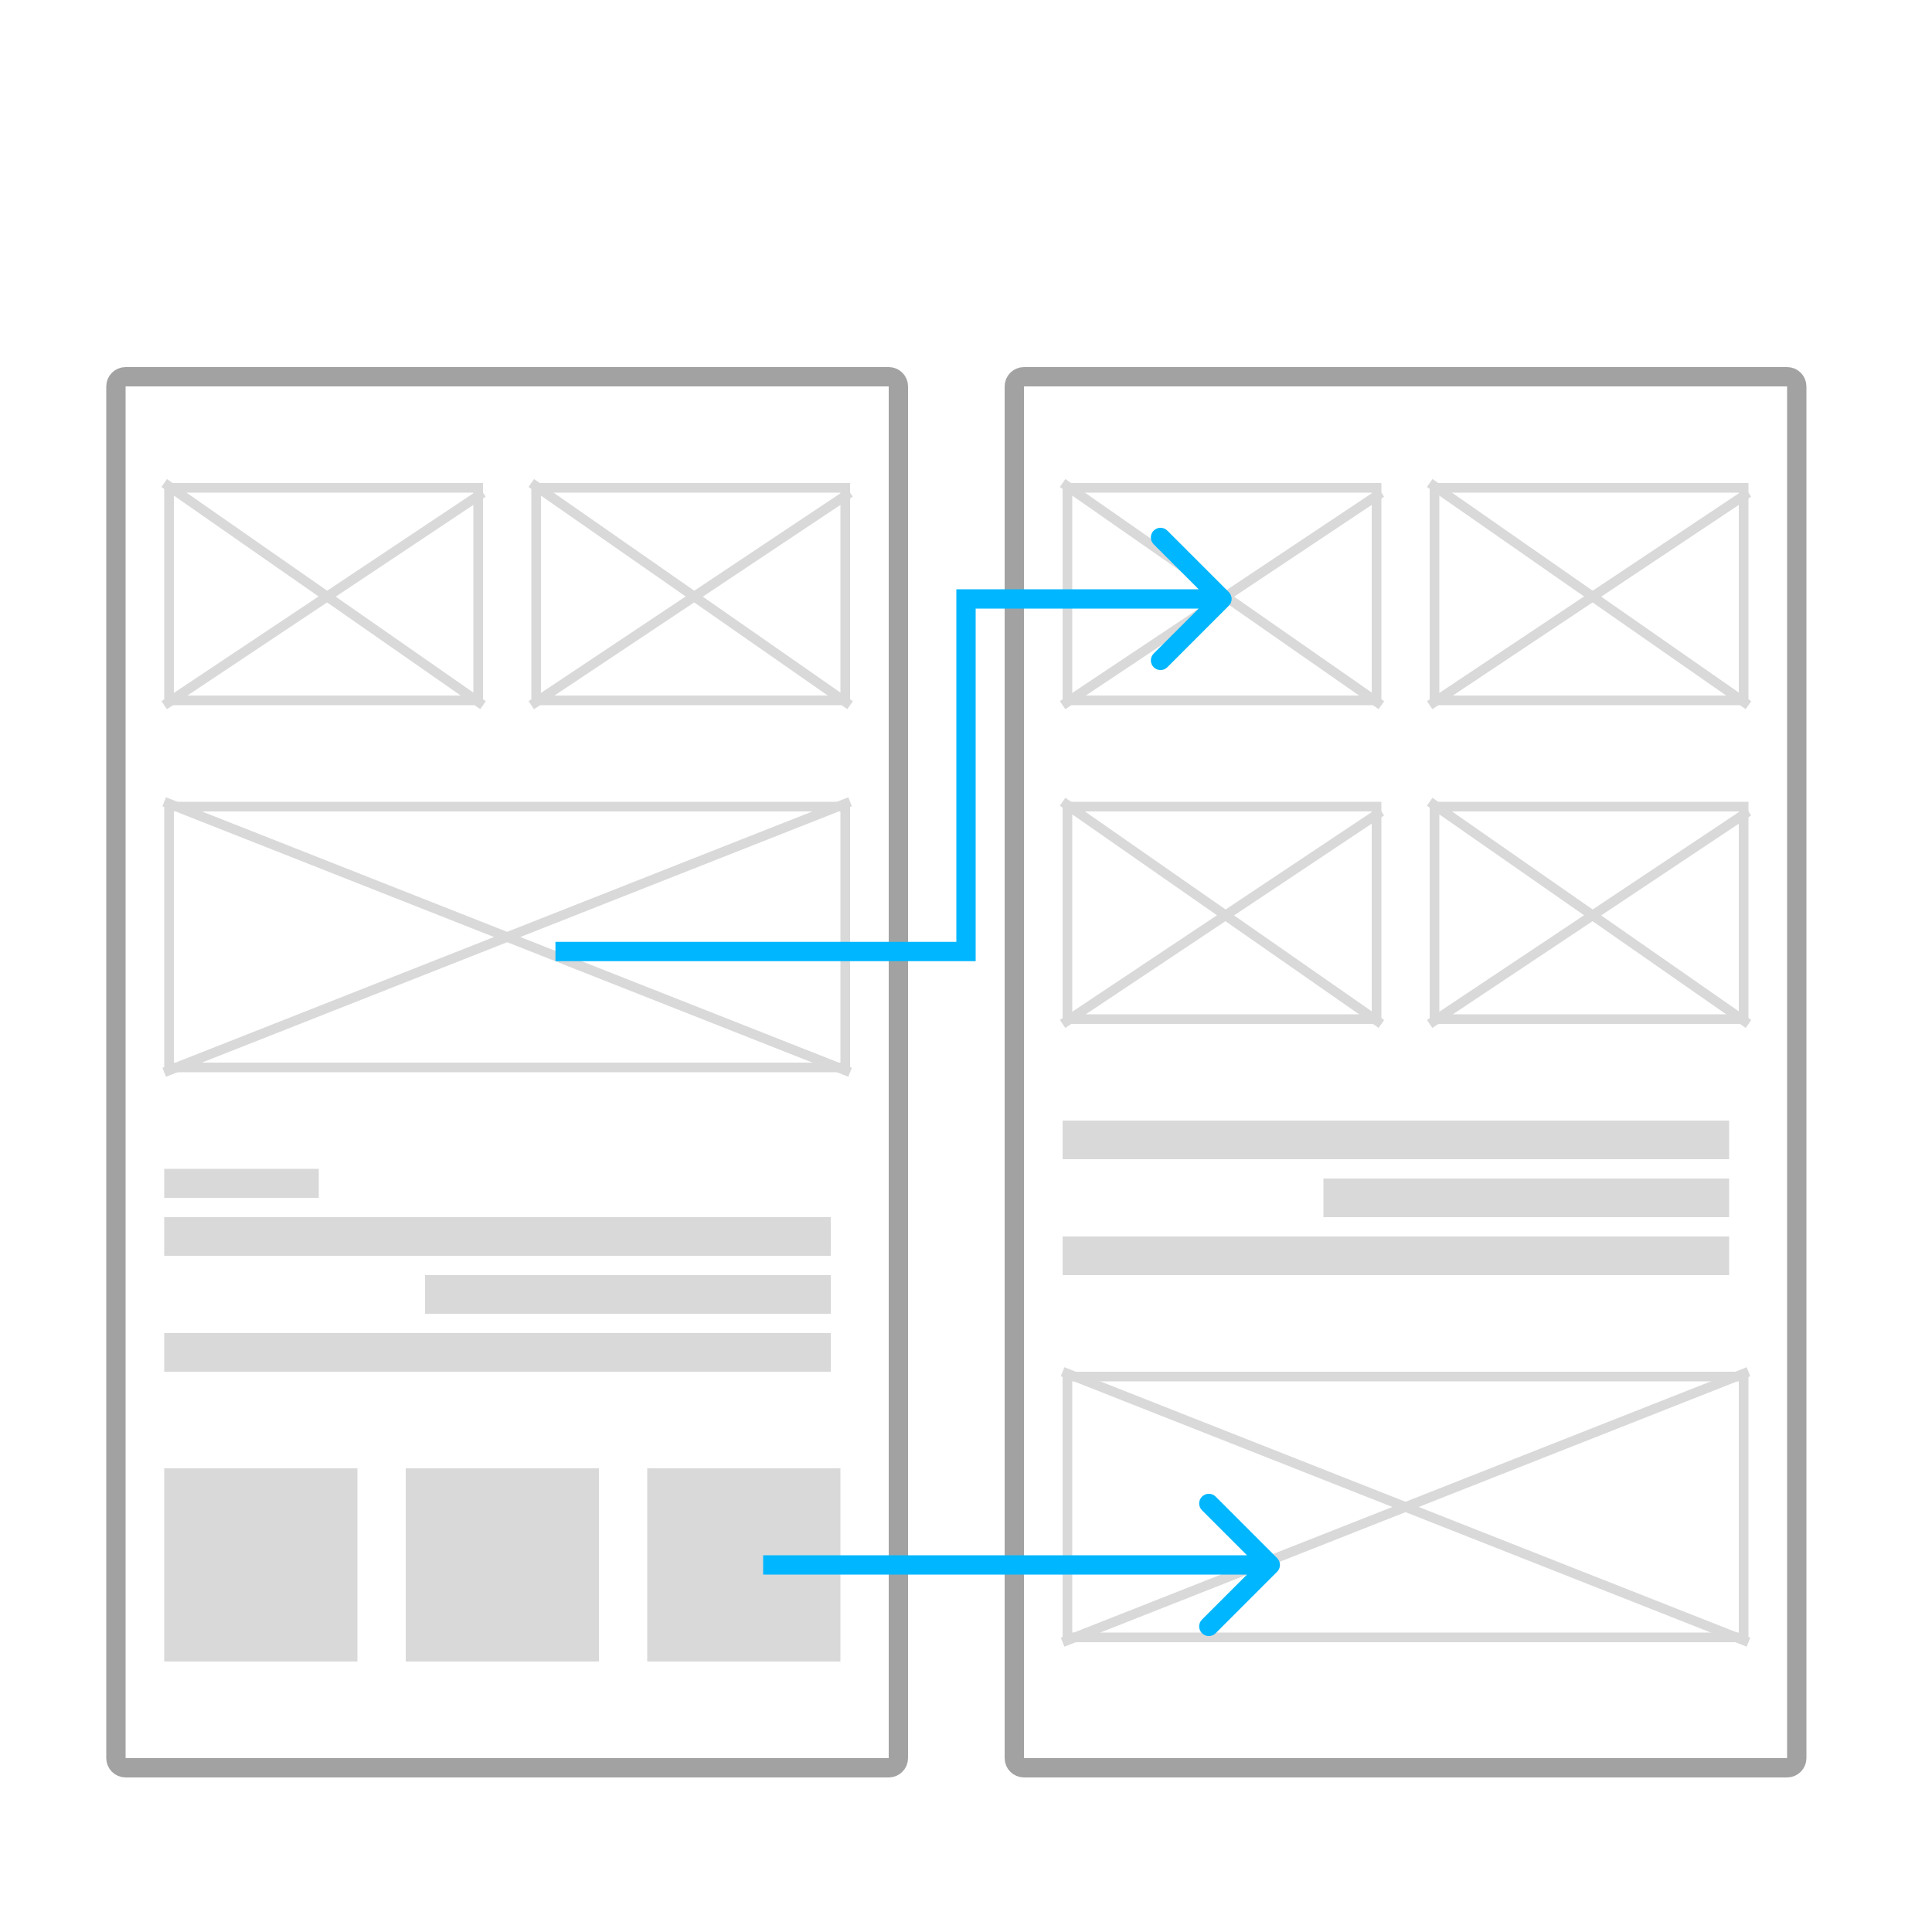
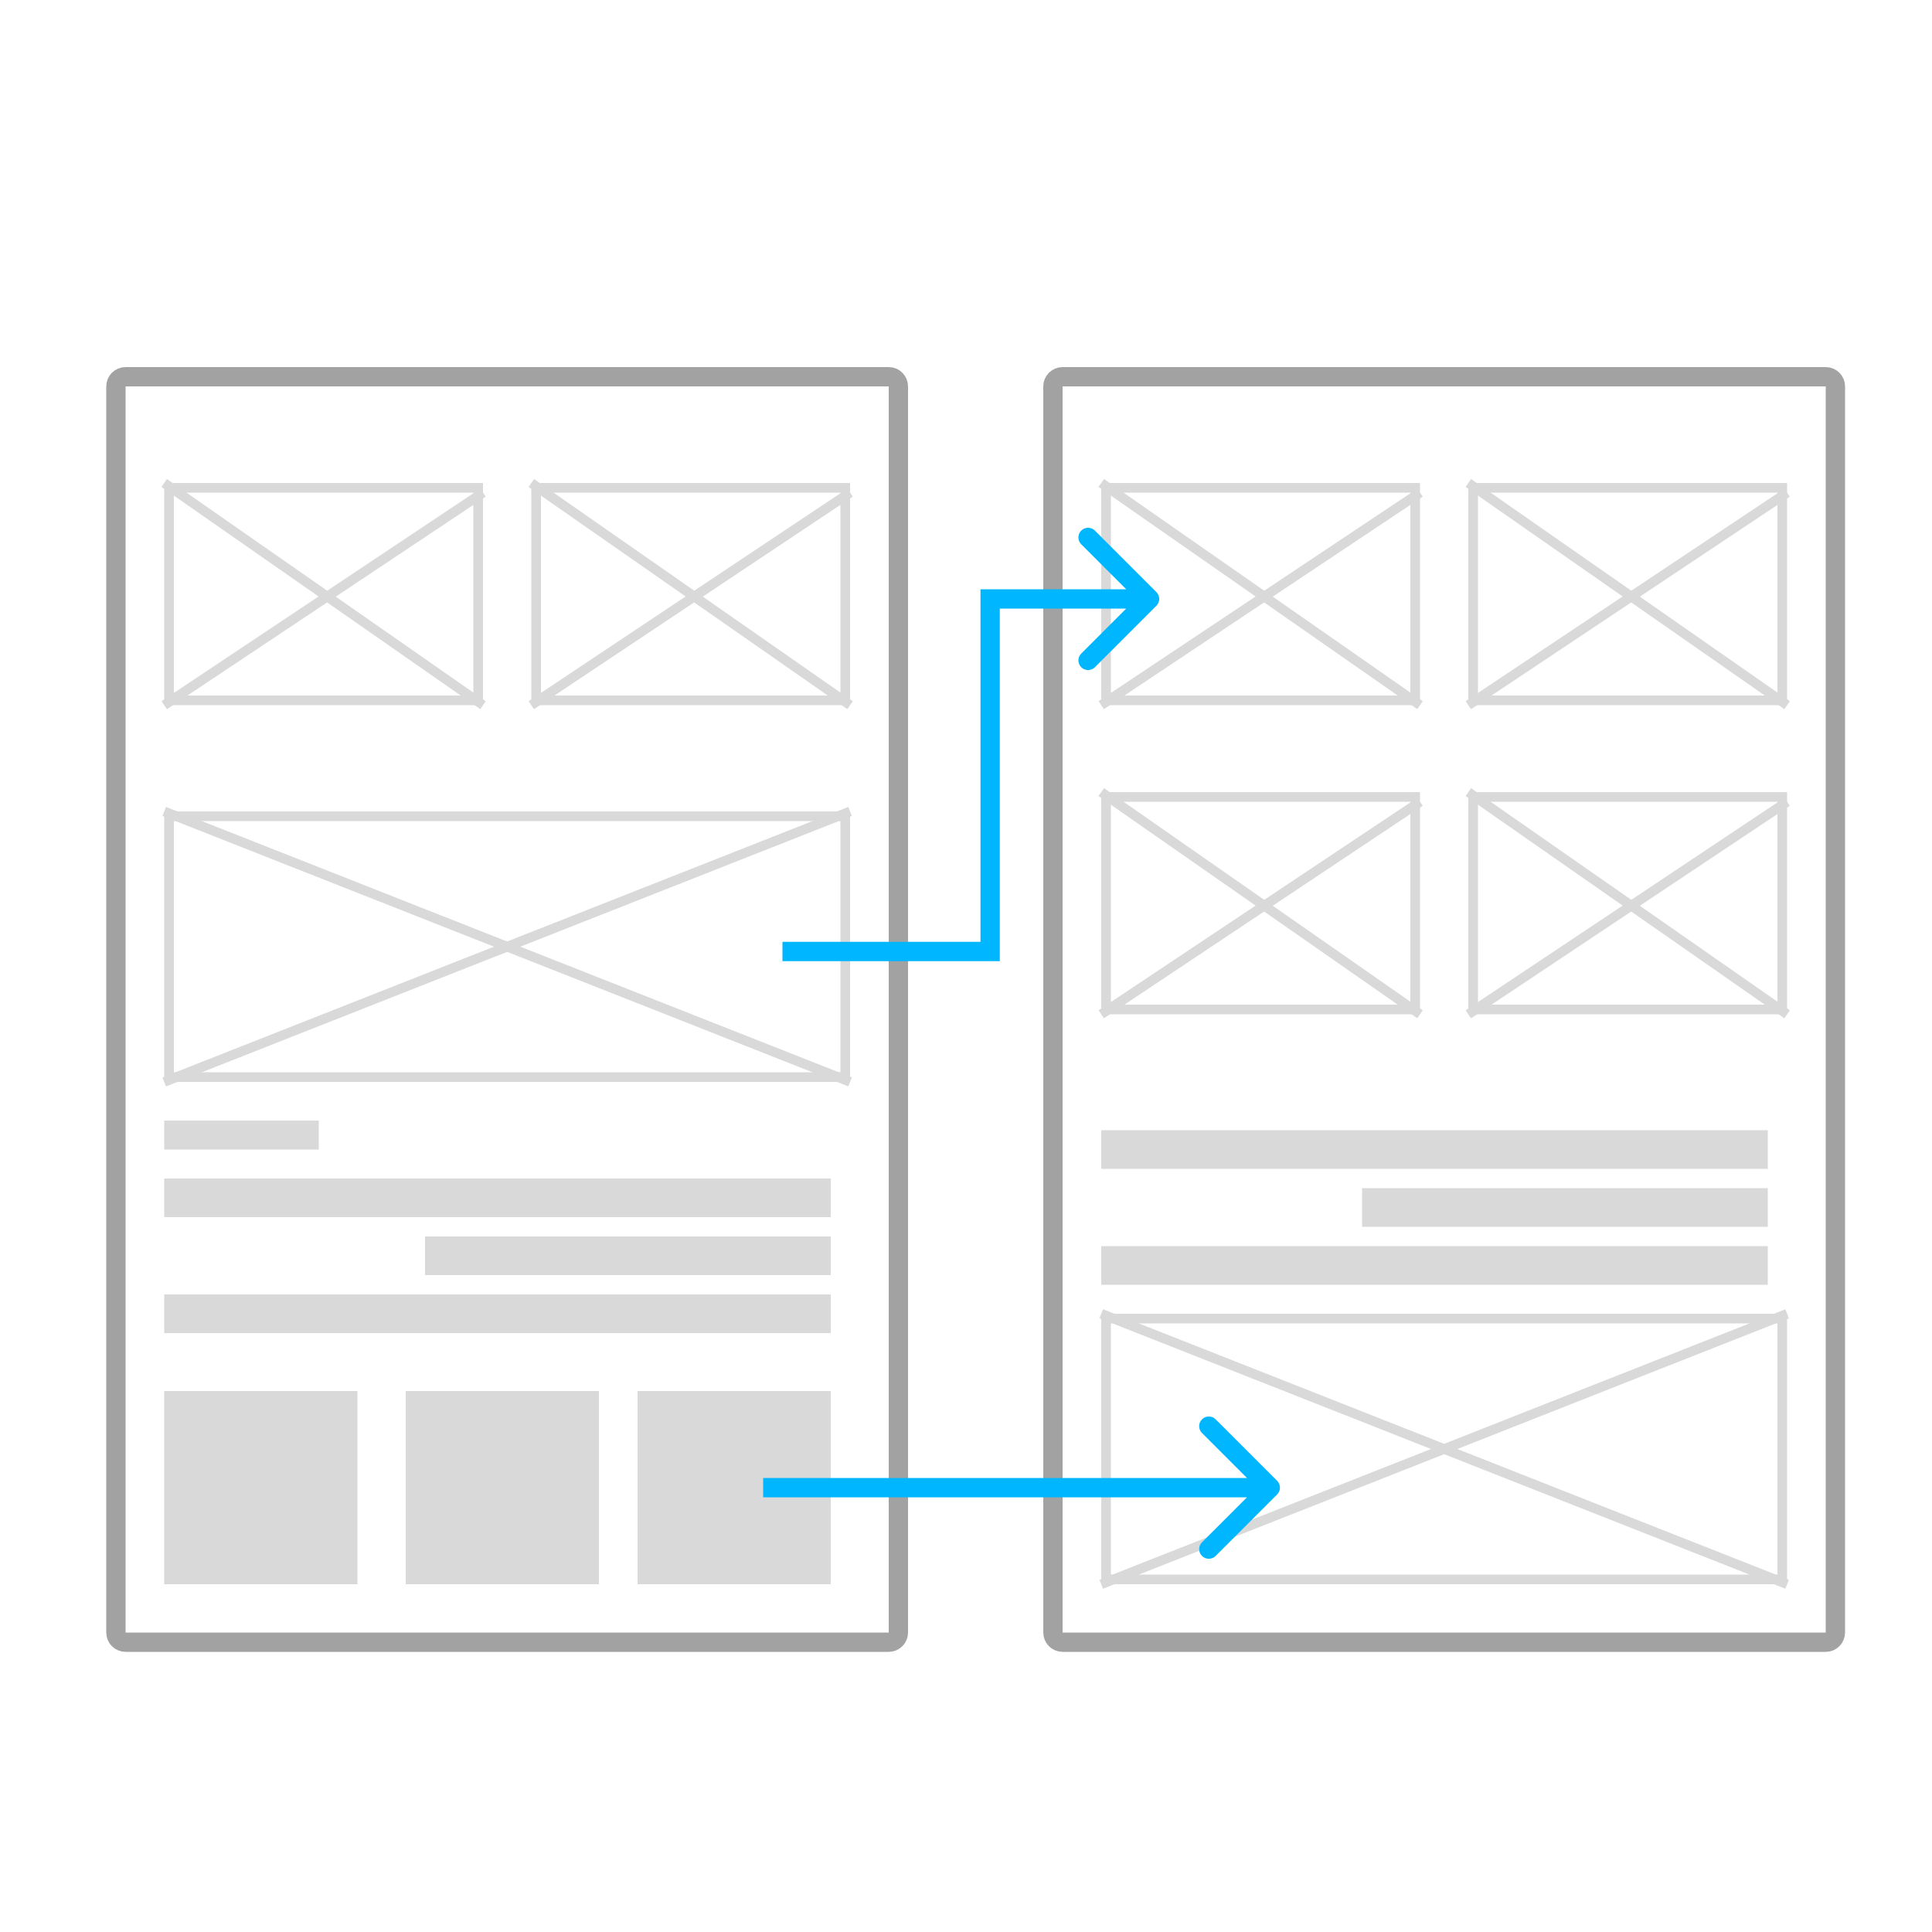
<svg xmlns="http://www.w3.org/2000/svg" width="200" height="200" viewBox="0 0 200 200" fill="none">
  <g clip-path="url(#clip0_272_12883)">
    <rect width="200" height="200" fill="white" />
-     <rect x="12" y="39" width="81" height="144" rx="1" stroke="#A2A2A2" stroke-width="2" />
+     <rect x="109" y="39" width="81" height="131" rx="1" stroke="#A2A2A2" stroke-width="2" />
+     <rect x="114.5" y="50.5" width="32" height="22" stroke="#D9D9D9" />
+     <rect x="114.5" y="82.5" width="32" height="22" stroke="#D9D9D9" />
+     <rect x="152.5" y="50.5" width="32" height="22" stroke="#D9D9D9" />
+     <rect x="152.5" y="82.5" width="32" height="22" stroke="#D9D9D9" />
+     <rect x="114.5" y="136.5" width="70" height="27" stroke="#D9D9D9" />
+     <rect x="114" y="117" width="69" height="4" fill="#D9D9D9" />
+     <rect x="141" y="123" width="42" height="4" fill="#D9D9D9" />
+     <rect x="114" y="129" width="69" height="4" fill="#D9D9D9" />
+     <path d="M114 164L185 136" stroke="#D9D9D9" />
+     <path d="M185 164L114 136" stroke="#D9D9D9" />
+     <path d="M114 73L147 51" stroke="#D9D9D9" />
+     <path d="M114 105L147 83" stroke="#D9D9D9" />
+     <path d="M147 73L114 50" stroke="#D9D9D9" />
+     <path d="M147 105L114 82" stroke="#D9D9D9" />
+     <path d="M152 73L185 51" stroke="#D9D9D9" />
+     <path d="M152 105L185 83" stroke="#D9D9D9" />
+     <path d="M185 73L152 50" stroke="#D9D9D9" />
+     <path d="M185 105L152 82" stroke="#D9D9D9" />
+     <rect x="12" y="39" width="81" height="131" rx="1" stroke="#A2A2A2" stroke-width="2" />
    <rect x="17.5" y="50.5" width="32" height="22" stroke="#D9D9D9" />
+     <rect x="55.5" y="50.5" width="32" height="22" stroke="#D9D9D9" />
+     <rect x="17.5" y="84.5" width="70" height="27" stroke="#D9D9D9" />
+     <rect x="17" y="122" width="69" height="4" fill="#D9D9D9" />
+     <rect x="17" y="116" width="16" height="3" fill="#D9D9D9" />
+     <rect x="44" y="128" width="42" height="4" fill="#D9D9D9" />
+     <rect x="17" y="134" width="69" height="4" fill="#D9D9D9" />
+     <path d="M17 112L88 84" stroke="#D9D9D9" />
+     <path d="M88 112L17 84" stroke="#D9D9D9" />
    <path d="M17 73L50 51" stroke="#D9D9D9" />
    <path d="M50 73L17 50" stroke="#D9D9D9" />
-     <rect x="55.5" y="50.5" width="32" height="22" stroke="#D9D9D9" />
    <path d="M55 73L88 51" stroke="#D9D9D9" />
    <path d="M88 73L55 50" stroke="#D9D9D9" />
-     <rect x="17.5" y="83.5" width="70" height="27" stroke="#D9D9D9" />
-     <path d="M17 111L88 83" stroke="#D9D9D9" />
-     <path d="M88 111L17 83" stroke="#D9D9D9" />
-     <rect x="17" y="121" width="16" height="3" fill="#D9D9D9" />
-     <rect x="17" y="126" width="69" height="4" fill="#D9D9D9" />
-     <rect x="44" y="132" width="42" height="4" fill="#D9D9D9" />
-     <rect x="17" y="138" width="69" height="4" fill="#D9D9D9" />
-     <rect x="17" y="152" width="20" height="20" fill="#D9D9D9" />
-     <rect x="42" y="152" width="20" height="20" fill="#D9D9D9" />
-     <rect x="67" y="152" width="20" height="20" fill="#D9D9D9" />
-     <rect x="105" y="39" width="81" height="144" rx="1" stroke="#A2A2A2" stroke-width="2" />
-     <rect x="110.5" y="50.5" width="32" height="22" stroke="#D9D9D9" />
-     <path d="M110 73L143 51" stroke="#D9D9D9" />
-     <path d="M143 73L110 50" stroke="#D9D9D9" />
-     <rect x="148.5" y="50.5" width="32" height="22" stroke="#D9D9D9" />
-     <path d="M148 73L181 51" stroke="#D9D9D9" />
-     <path d="M181 73L148 50" stroke="#D9D9D9" />
-     <rect x="110.5" y="83.5" width="32" height="22" stroke="#D9D9D9" />
-     <path d="M110 106L143 84" stroke="#D9D9D9" />
-     <path d="M143 106L110 83" stroke="#D9D9D9" />
-     <rect x="148.5" y="83.5" width="32" height="22" stroke="#D9D9D9" />
-     <path d="M148 106L181 84" stroke="#D9D9D9" />
-     <path d="M181 106L148 83" stroke="#D9D9D9" />
-     <rect x="110" y="116" width="69" height="4" fill="#D9D9D9" />
-     <rect x="137" y="122" width="42" height="4" fill="#D9D9D9" />
-     <rect x="110" y="128" width="69" height="4" fill="#D9D9D9" />
-     <rect x="110.5" y="142.5" width="70" height="27" stroke="#D9D9D9" />
-     <path d="M110 170L181 142" stroke="#D9D9D9" />
-     <path d="M181 170L110 142" stroke="#D9D9D9" />
-     <path d="M132.207 162.707C132.598 162.317 132.598 161.683 132.207 161.293L125.843 154.929C125.453 154.538 124.819 154.538 124.429 154.929C124.038 155.319 124.038 155.953 124.429 156.343L130.086 162L124.429 167.657C124.038 168.047 124.038 168.681 124.429 169.071C124.819 169.462 125.453 169.462 125.843 169.071L132.207 162.707ZM79 163H131.5V161H79V163Z" fill="#00B6FF" />
-     <path d="M100 98.5V99.5H101V98.5H100ZM100 62V61H99V62H100ZM127.207 62.707C127.598 62.317 127.598 61.683 127.207 61.293L120.843 54.929C120.453 54.538 119.819 54.538 119.429 54.929C119.038 55.319 119.038 55.953 119.429 56.343L125.086 62L119.429 67.657C119.038 68.047 119.038 68.68 119.429 69.071C119.819 69.462 120.453 69.462 120.843 69.071L127.207 62.707ZM57.5 99.5H100V97.5H57.5V99.5ZM101 98.5V62H99V98.5H101ZM100 63H126.5V61H100V63Z" fill="#00B6FF" />
+     <rect x="17" y="144" width="20" height="20" fill="#D9D9D9" />
+     <rect x="42" y="144" width="20" height="20" fill="#D9D9D9" />
+     <rect x="66" y="144" width="20" height="20" fill="#D9D9D9" />
+     <path d="M132.207 154.707C132.598 154.317 132.598 153.683 132.207 153.293L125.843 146.929C125.453 146.538 124.819 146.538 124.429 146.929C124.038 147.319 124.038 147.953 124.429 148.343L130.086 154L124.429 159.657C124.038 160.047 124.038 160.681 124.429 161.071C124.819 161.462 125.453 161.462 125.843 161.071L132.207 154.707ZM79 155H131.5V153H79V155Z" fill="#00B6FF" />
+     <path d="M102.5 98.5V99.5H103.5V98.5H102.5ZM102.5 62V61H101.5V62H102.5ZM119.707 62.707C120.098 62.317 120.098 61.683 119.707 61.293L113.343 54.929C112.953 54.538 112.319 54.538 111.929 54.929C111.538 55.319 111.538 55.953 111.929 56.343L117.586 62L111.929 67.657C111.538 68.047 111.538 68.68 111.929 69.071C112.319 69.462 112.953 69.462 113.343 69.071L119.707 62.707ZM81 99.5H102.5V97.5H81V99.5ZM103.5 98.5V62H101.5V98.5H103.5ZM102.5 63H119V61H102.5V63Z" fill="#00B6FF" />
  </g>
  <defs>
    <clipPath id="clip0_272_12883">
      <rect width="200" height="200" fill="white" />
    </clipPath>
  </defs>
</svg>
